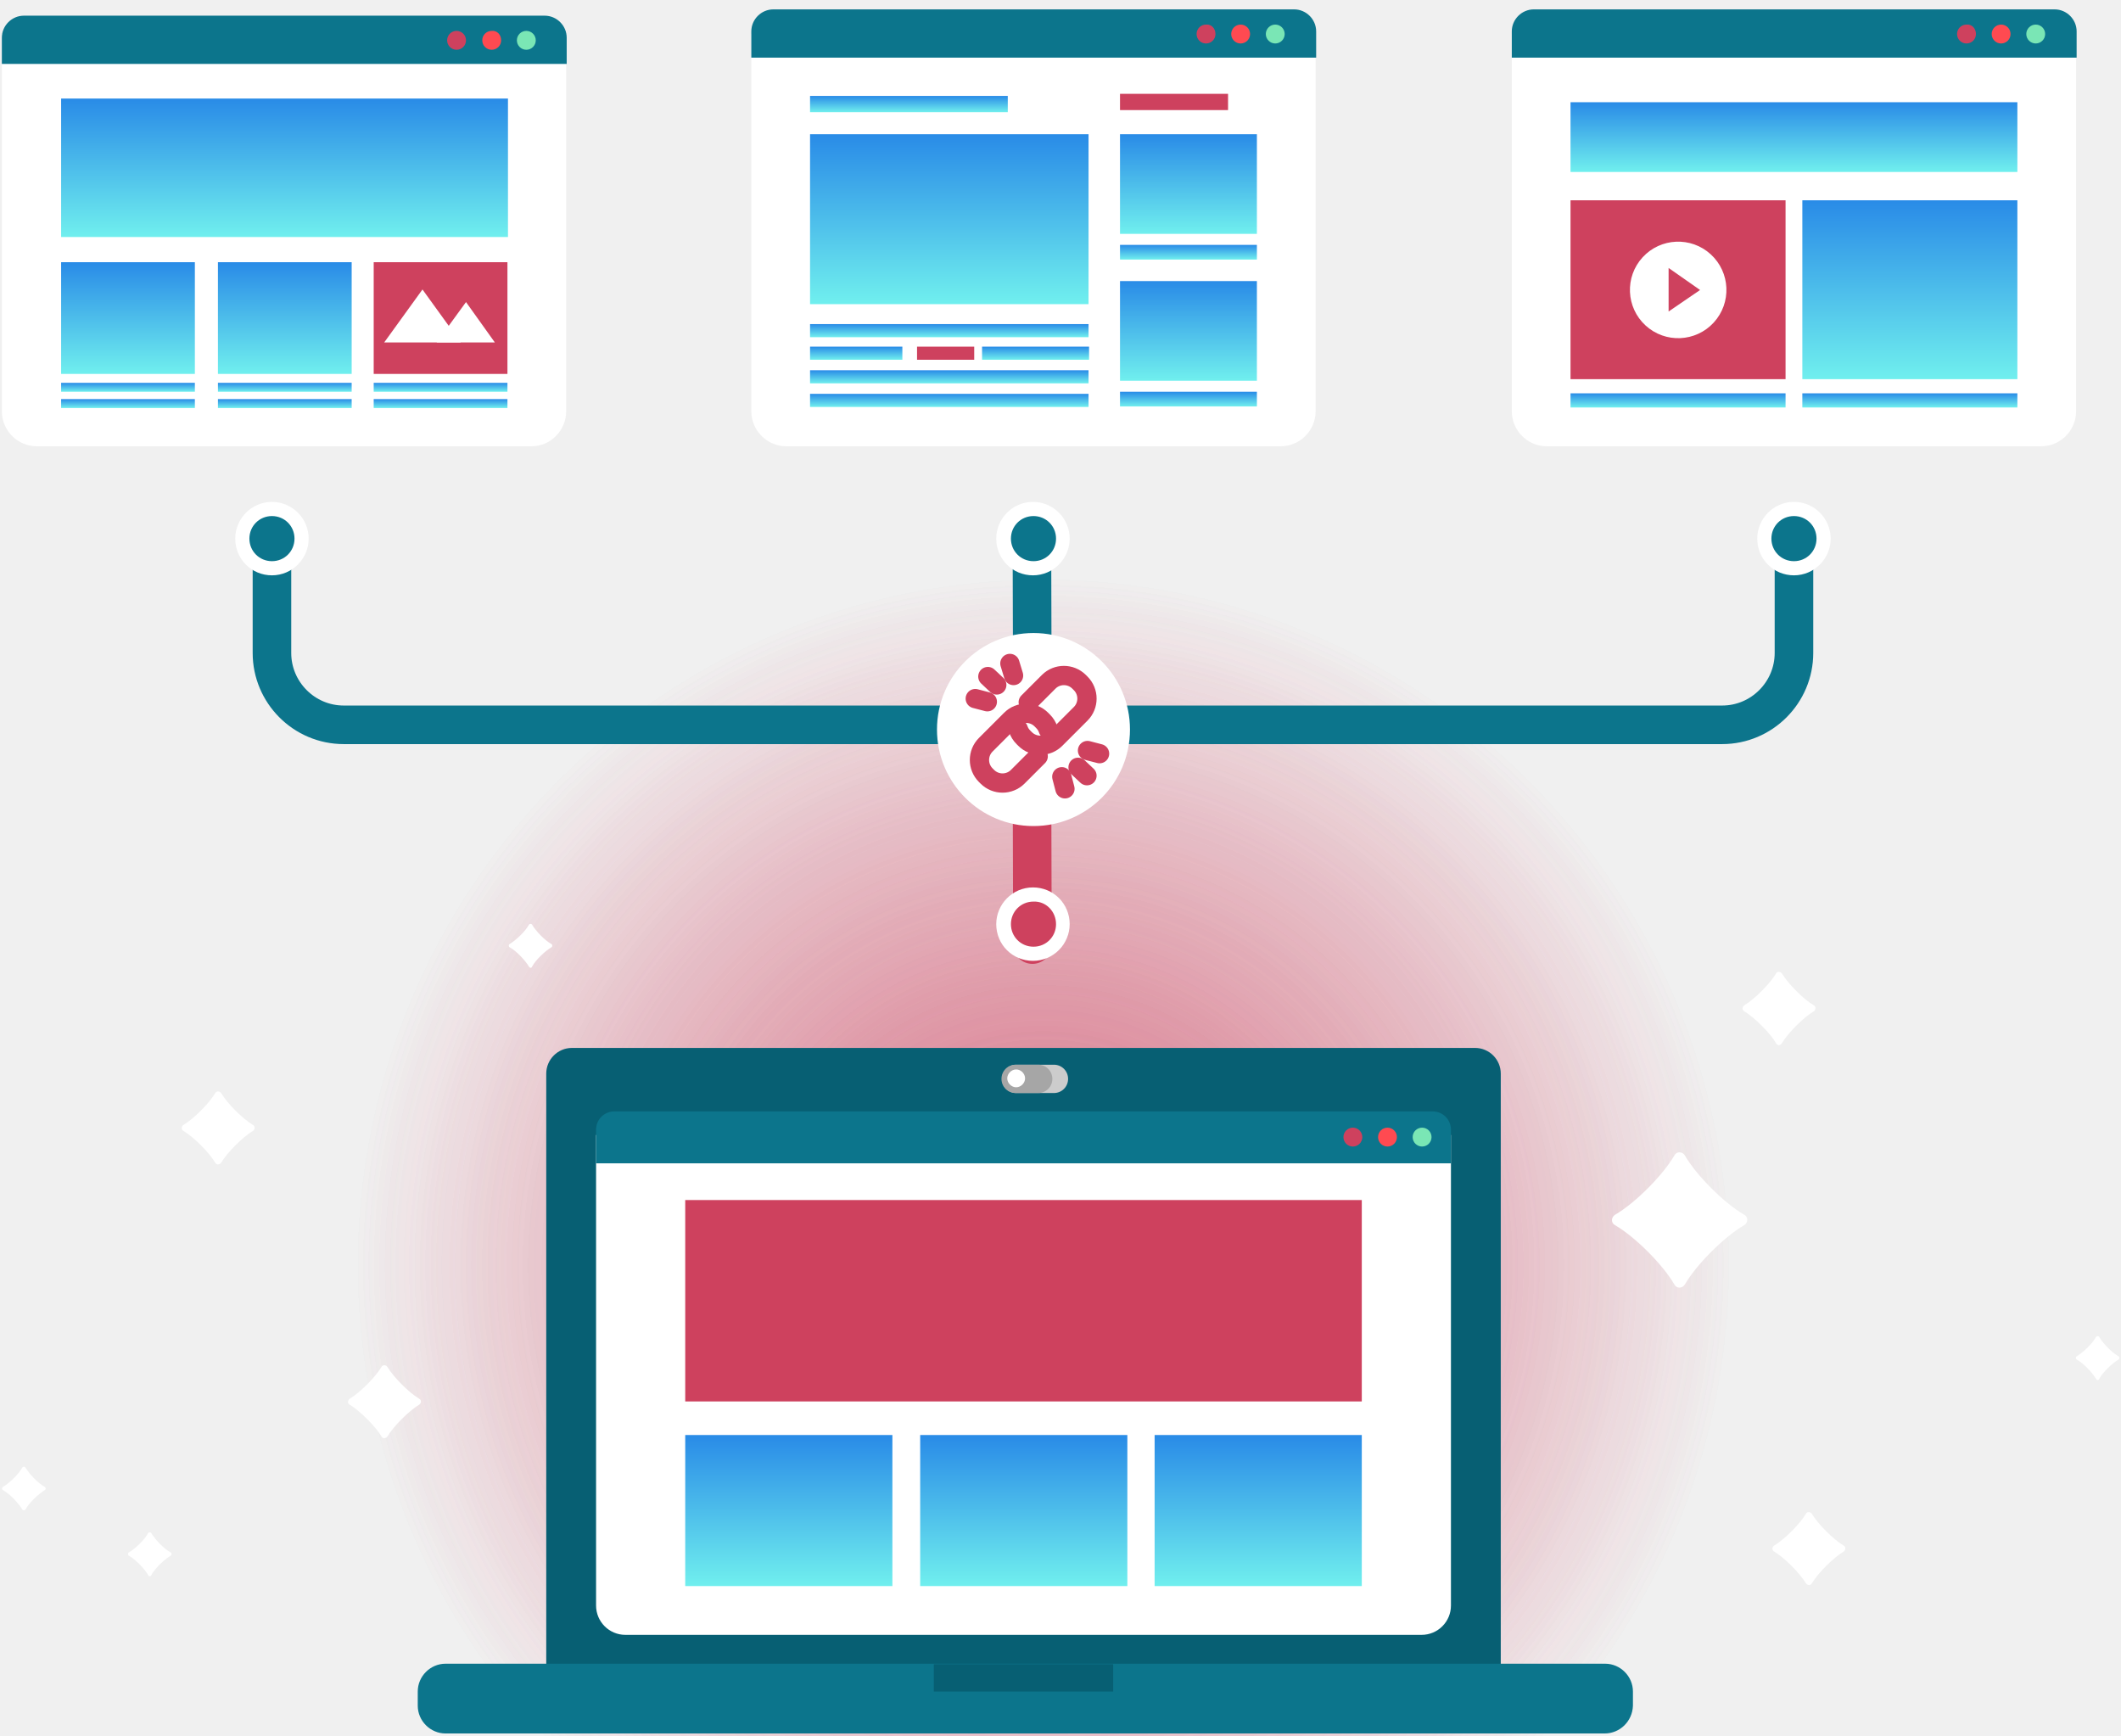
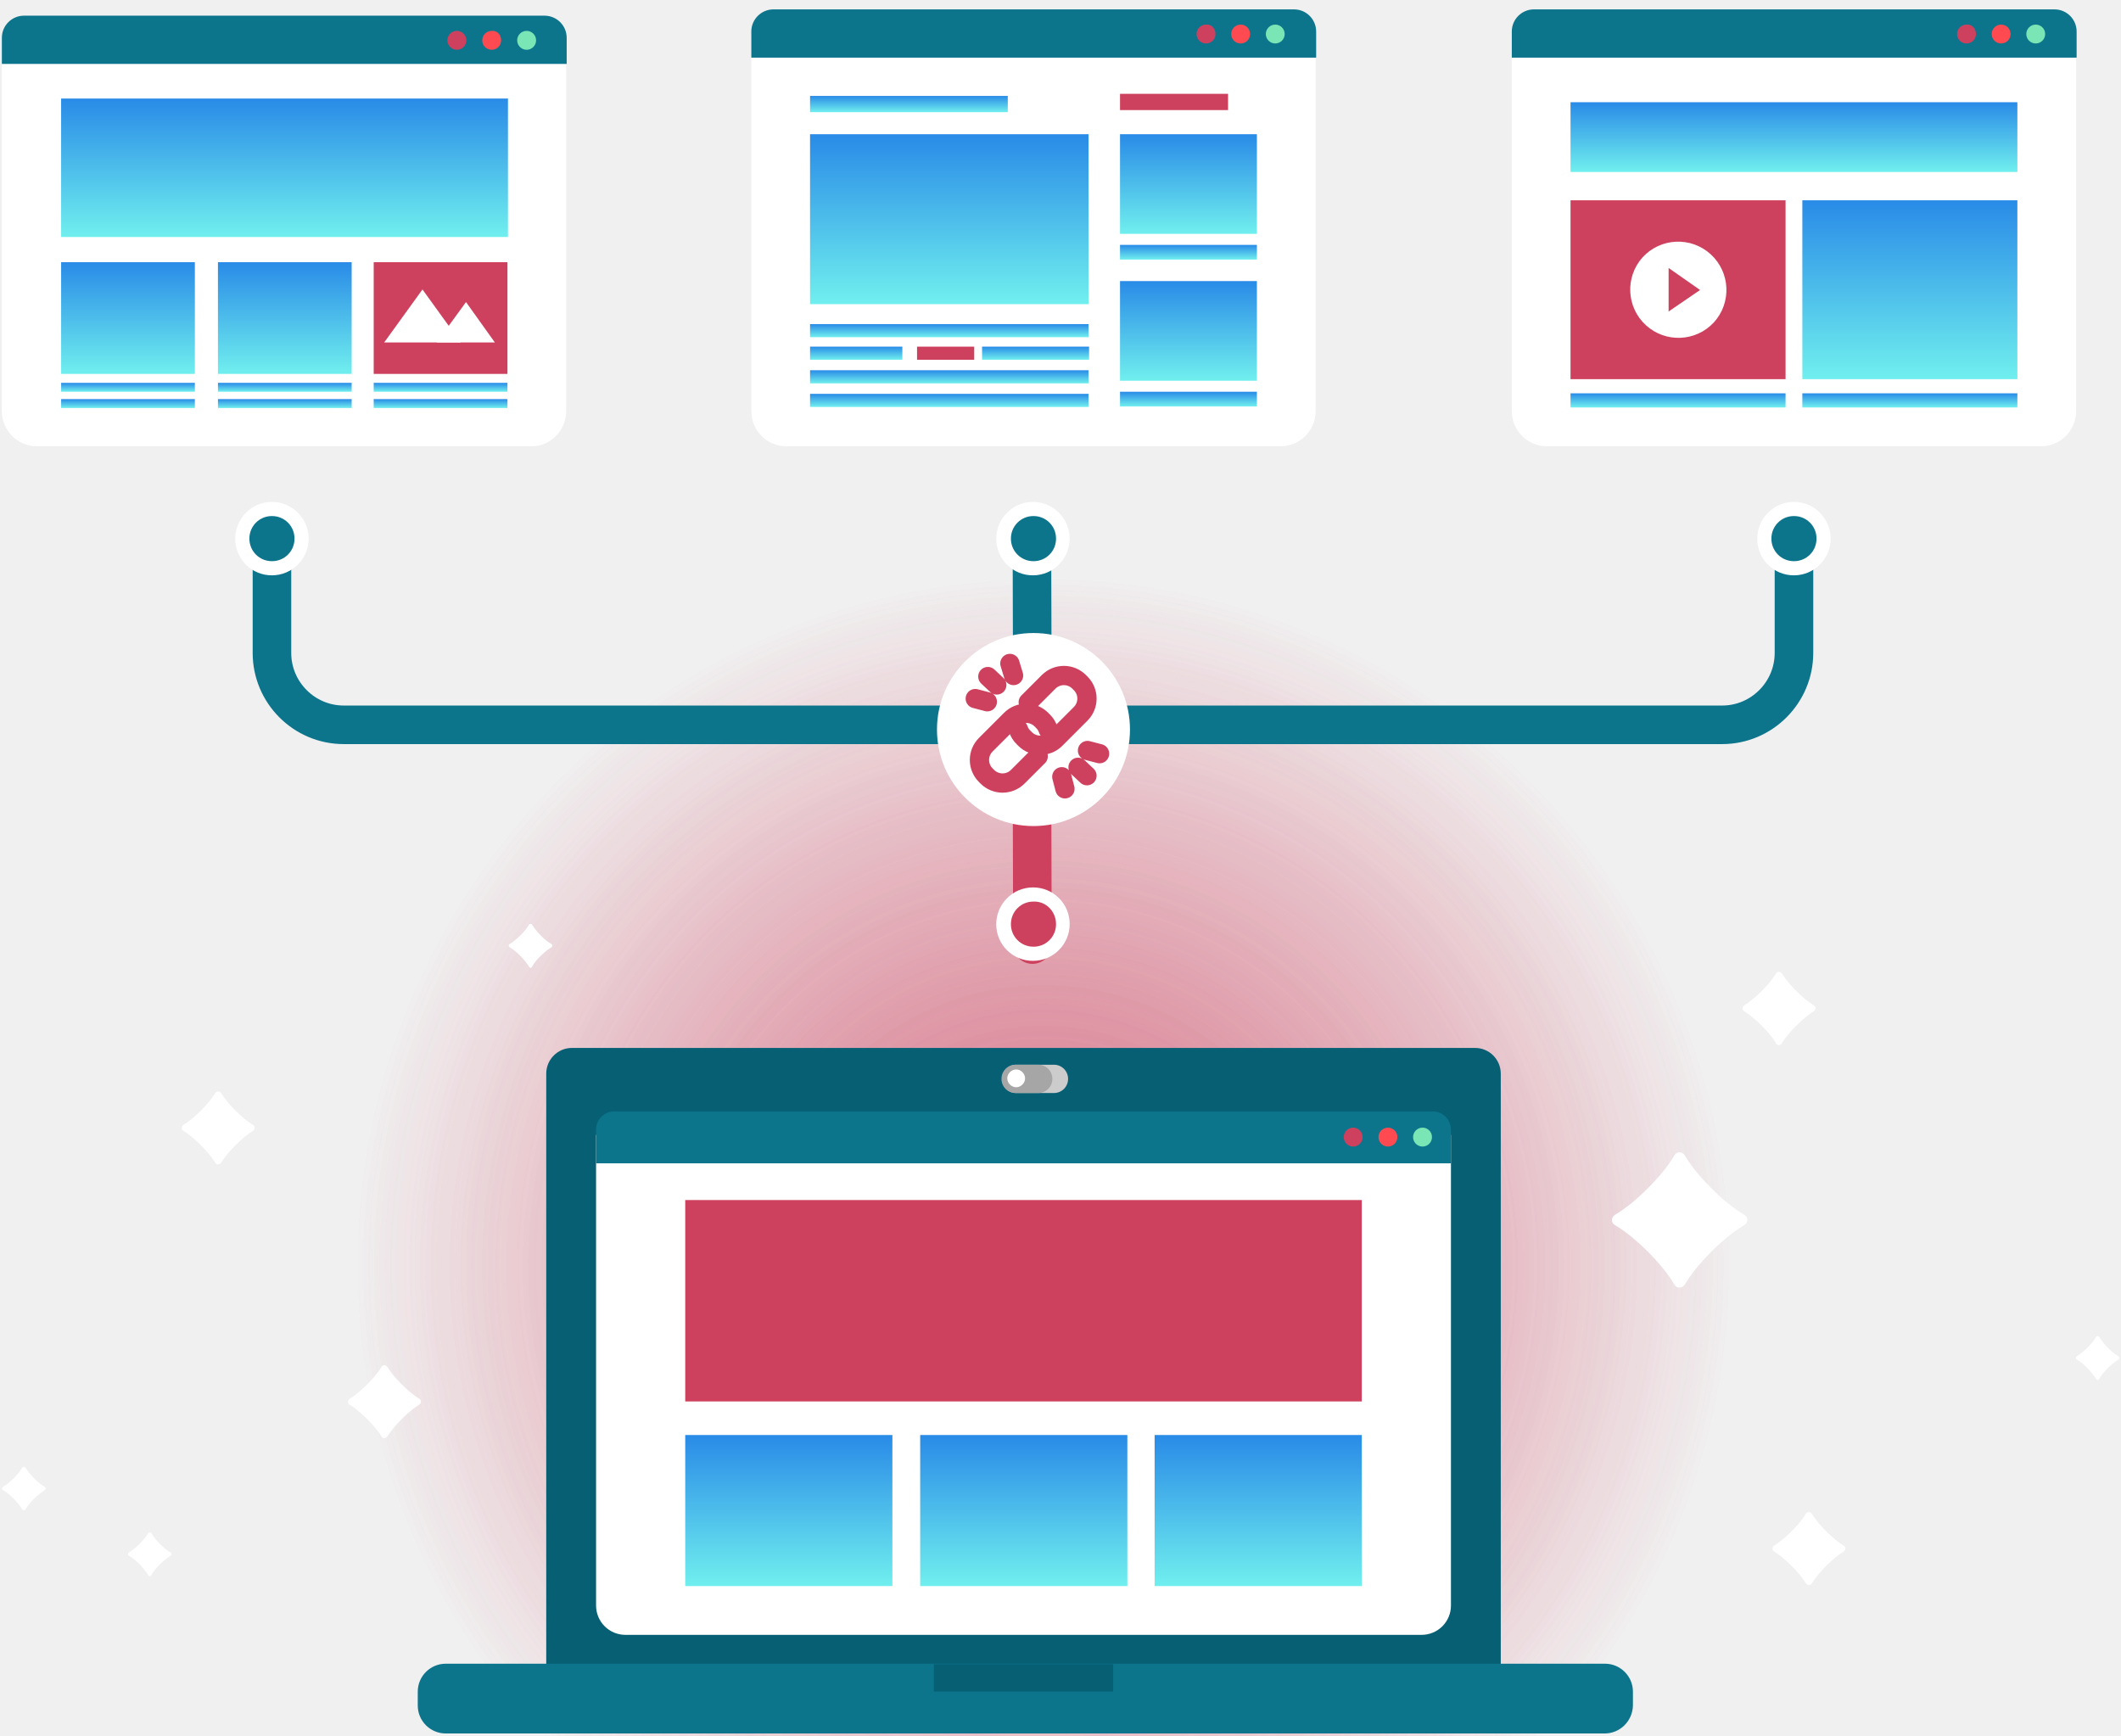
- <svg xmlns="http://www.w3.org/2000/svg" width="220" height="180" viewBox="0 0 220 180" fill="none">
-   <path d="M55.136 46.288H3.837C1.824 46.288 0.192 44.656 0.192 42.643V3.53H58.727V42.643C58.727 44.656 57.095 46.288 55.136 46.288Z" fill="white" />
-   <path d="M58.727 6.63H0.192V3.91C0.192 2.659 1.226 1.626 2.477 1.626H56.496C57.748 1.626 58.781 2.659 58.781 3.91V6.63H58.727Z" fill="#0C758C" />
-   <path d="M52.689 10.221H6.34V24.582H52.689V10.221Z" fill="url(#paint0_linear_206_34837)" />
-   <path d="M20.212 27.194H6.34V38.781H20.212V27.194Z" fill="url(#paint1_linear_206_34837)" />
-   <path d="M36.477 27.194H22.605V38.781H36.477V27.194Z" fill="url(#paint2_linear_206_34837)" />
-   <path d="M20.212 39.706H6.34V40.63H20.212V39.706Z" fill="url(#paint3_linear_206_34837)" />
-   <path d="M20.212 41.392H6.34V42.317H20.212V41.392Z" fill="url(#paint4_linear_206_34837)" />
-   <path d="M36.477 39.706H22.605V40.63H36.477V39.706Z" fill="url(#paint5_linear_206_34837)" />
-   <path d="M36.477 41.392H22.605V42.317H36.477V41.392Z" fill="url(#paint6_linear_206_34837)" />
-   <path d="M52.634 27.194H38.762V38.781H52.634V27.194Z" fill="#CE415E" />
-   <path d="M52.634 39.706H38.762V40.63H52.634V39.706Z" fill="url(#paint7_linear_206_34837)" />
-   <path d="M52.634 41.392H38.762V42.317H52.634V41.392Z" fill="url(#paint8_linear_206_34837)" />
-   <path d="M39.85 35.517H47.792L43.821 30.023L39.85 35.517Z" fill="white" />
-   <path d="M45.29 35.517H51.328L48.336 31.328L45.29 35.517Z" fill="white" />
-   <path d="M47.139 43.459C47.139 43.786 46.867 44.058 46.541 44.058C46.214 44.058 45.942 43.786 45.942 43.459C45.942 43.133 46.214 42.861 46.541 42.861C46.867 42.861 47.139 43.133 47.139 43.459Z" fill="white" />
-   <path d="M47.357 5.162C47.898 5.162 48.336 4.723 48.336 4.182C48.336 3.642 47.898 3.203 47.357 3.203C46.816 3.203 46.378 3.642 46.378 4.182C46.378 4.723 46.816 5.162 47.357 5.162Z" fill="#CE415E" />
-   <path d="M51.981 4.182C51.981 4.726 51.546 5.162 51.002 5.162C50.458 5.162 50.023 4.726 50.023 4.182C50.023 3.638 50.458 3.203 51.002 3.203C51.546 3.149 51.981 3.584 51.981 4.182Z" fill="#FF4A51" />
-   <path d="M54.593 5.162C55.133 5.162 55.572 4.723 55.572 4.182C55.572 3.642 55.133 3.203 54.593 3.203C54.052 3.203 53.613 3.642 53.613 4.182C53.613 4.723 54.052 5.162 54.593 5.162Z" fill="#7AE6B5" />
-   <path d="M132.819 46.288H81.575C79.562 46.288 77.93 44.656 77.93 42.643V3.53H136.464V42.643C136.464 44.656 134.832 46.288 132.819 46.288Z" fill="white" />
-   <path d="M112.909 13.92H84.022V31.546H112.909V13.92Z" fill="url(#paint9_linear_206_34837)" />
-   <path d="M130.371 13.92H116.173V24.256H130.371V13.92Z" fill="url(#paint10_linear_206_34837)" />
-   <path d="M127.379 9.731H116.173V11.418H127.379V9.731Z" fill="#CE415E" />
-   <path d="M104.531 9.949H84.022V11.635H104.531V9.949Z" fill="url(#paint11_linear_206_34837)" />
-   <path d="M130.371 25.398H116.173V26.922H130.371V25.398Z" fill="url(#paint12_linear_206_34837)" />
-   <path d="M130.371 29.152H116.173V39.488H130.371V29.152Z" fill="url(#paint13_linear_206_34837)" />
-   <path d="M130.371 40.63H116.173V42.154H130.371V40.63Z" fill="url(#paint14_linear_206_34837)" />
-   <path d="M112.909 33.613H84.022V34.973H112.909V33.613Z" fill="url(#paint15_linear_206_34837)" />
-   <path d="M93.597 35.952H84.022V37.312H93.597V35.952Z" fill="url(#paint16_linear_206_34837)" />
-   <path d="M101.05 35.952H95.12V37.312H101.05V35.952Z" fill="#CE415E" />
-   <path d="M112.963 35.952H101.865V37.312H112.963V35.952Z" fill="url(#paint17_linear_206_34837)" />
-   <path d="M112.909 38.4H84.022V39.76H112.909V38.4Z" fill="url(#paint18_linear_206_34837)" />
-   <path d="M112.909 40.848H84.022V42.208H112.909V40.848Z" fill="url(#paint19_linear_206_34837)" />
-   <path d="M136.464 5.978H77.93V3.258C77.93 2.006 78.963 0.973 80.215 0.973H134.234C135.485 0.973 136.518 2.006 136.518 3.258V5.978H136.464Z" fill="#0C758C" />
-   <path d="M126.074 3.53C126.074 4.074 125.638 4.509 125.094 4.509C124.55 4.509 124.115 4.074 124.115 3.53C124.115 2.986 124.55 2.55 125.094 2.55C125.638 2.496 126.074 2.931 126.074 3.53Z" fill="#CE415E" />
-   <path d="M128.685 4.509C129.226 4.509 129.664 4.07 129.664 3.53C129.664 2.989 129.226 2.55 128.685 2.55C128.144 2.55 127.706 2.989 127.706 3.53C127.706 4.07 128.144 4.509 128.685 4.509Z" fill="#FF4A51" />
-   <path d="M132.275 4.509C132.816 4.509 133.254 4.07 133.254 3.53C133.254 2.989 132.816 2.55 132.275 2.55C131.734 2.55 131.296 2.989 131.296 3.53C131.296 4.07 131.734 4.509 132.275 4.509Z" fill="#7AE6B5" />
-   <path d="M211.699 46.288H160.454C158.442 46.288 156.81 44.656 156.81 42.643V3.53H215.344V42.643C215.344 44.656 213.712 46.288 211.699 46.288Z" fill="white" />
-   <path d="M209.251 10.602H162.902V17.837H209.251V10.602Z" fill="url(#paint20_linear_206_34837)" />
-   <path d="M185.206 20.774H162.902V39.325H185.206V20.774Z" fill="#CE415E" />
-   <path d="M209.251 20.774H186.947V39.325H209.251V20.774Z" fill="url(#paint21_linear_206_34837)" />
-   <path d="M177.759 33.45C179.626 31.412 179.487 28.246 177.449 26.379C175.411 24.511 172.245 24.65 170.378 26.688C168.511 28.727 168.649 31.892 170.688 33.76C172.726 35.627 175.892 35.488 177.759 33.45Z" fill="white" />
-   <path d="M173.075 27.792V32.307L176.339 30.077L173.075 27.792Z" fill="#CE415E" />
-   <path d="M185.206 40.794H162.902V42.262H185.206V40.794Z" fill="url(#paint22_linear_206_34837)" />
-   <path d="M209.251 40.794H186.947V42.262H209.251V40.794Z" fill="url(#paint23_linear_206_34837)" />
-   <path d="M215.344 5.978H156.81V3.258C156.81 2.006 157.843 0.973 159.094 0.973H213.114C214.365 0.973 215.398 2.006 215.398 3.258V5.978H215.344Z" fill="#0C758C" />
-   <path d="M204.954 3.53C204.954 4.074 204.518 4.509 203.974 4.509C203.43 4.509 202.995 4.074 202.995 3.53C202.995 2.986 203.43 2.55 203.974 2.55C204.518 2.496 204.954 2.931 204.954 3.53Z" fill="#CE415E" />
-   <path d="M207.565 4.509C208.106 4.509 208.544 4.07 208.544 3.53C208.544 2.989 208.106 2.55 207.565 2.55C207.024 2.55 206.586 2.989 206.586 3.53C206.586 4.07 207.024 4.509 207.565 4.509Z" fill="#FF4A51" />
-   <path d="M211.155 4.509C211.696 4.509 212.134 4.07 212.134 3.53C212.134 2.989 211.696 2.55 211.155 2.55C210.614 2.55 210.176 2.989 210.176 3.53C210.176 4.07 210.614 4.509 211.155 4.509Z" fill="#7AE6B5" />
-   <path opacity="0.47" d="M158.833 181.833C186.784 153.881 186.784 108.562 158.833 80.611C130.881 52.659 85.562 52.659 57.611 80.611C29.659 108.562 29.659 153.881 57.611 181.833C85.562 209.784 130.881 209.784 158.833 181.833Z" fill="url(#paint24_radial_206_34837)" />
-   <path opacity="0.47" d="M158.833 181.833C186.784 153.881 186.784 108.562 158.833 80.611C130.881 52.659 85.562 52.659 57.611 80.611C29.659 108.562 29.659 153.881 57.611 181.833C85.562 209.784 130.881 209.784 158.833 181.833Z" fill="url(#paint25_radial_206_34837)" />
-   <path d="M155.667 173.094H56.659V111.35C56.659 109.882 57.856 108.685 59.325 108.685H153.002C154.47 108.685 155.667 109.882 155.667 111.35V173.094Z" fill="#075F73" />
-   <path d="M166.438 179.786H46.214C44.637 179.786 43.331 178.48 43.331 176.902V175.434C43.331 173.856 44.637 172.55 46.214 172.55H166.493C168.07 172.55 169.376 173.856 169.376 175.434V176.902C169.321 178.534 168.016 179.786 166.438 179.786Z" fill="#0C758C" />
-   <path d="M115.465 172.605H96.86V175.434H115.465V172.605Z" fill="#075F73" />
-   <path d="M147.453 169.558H64.874C63.187 169.558 61.827 168.198 61.827 166.512V117.715H150.499V166.512C150.499 168.198 149.139 169.558 147.453 169.558Z" fill="white" />
-   <path d="M109.318 113.363H105.401C104.585 113.363 103.933 112.71 103.933 111.894C103.933 111.078 104.585 110.426 105.401 110.426H109.318C110.134 110.426 110.787 111.078 110.787 111.894C110.787 112.71 110.134 113.363 109.318 113.363Z" fill="#CCCCCC" />
-   <path d="M107.686 113.363H105.347C104.531 113.363 103.878 112.71 103.878 111.894C103.878 111.078 104.531 110.426 105.347 110.426H107.686C108.502 110.426 109.155 111.078 109.155 111.894C109.155 112.71 108.502 113.363 107.686 113.363Z" fill="#A6A6A6" />
-   <path d="M106.326 111.84C106.326 112.33 105.891 112.765 105.401 112.765C104.912 112.765 104.477 112.33 104.477 111.84C104.477 111.35 104.912 110.915 105.401 110.915C105.891 110.915 106.326 111.35 106.326 111.84Z" fill="white" />
-   <path d="M150.499 120.653H61.827V117.171C61.827 116.083 62.697 115.267 63.731 115.267H148.595C149.683 115.267 150.499 116.138 150.499 117.171V120.653Z" fill="#0C758C" />
-   <path d="M141.251 124.461H71.075V145.35H141.251V124.461Z" fill="#CE415E" />
-   <path d="M92.563 148.832H71.075V164.499H92.563V148.832Z" fill="url(#paint26_linear_206_34837)" />
-   <path d="M116.934 148.832H95.446V164.499H116.934V148.832Z" fill="url(#paint27_linear_206_34837)" />
-   <path d="M141.251 148.832H119.763V164.499H141.251V148.832Z" fill="url(#paint28_linear_206_34837)" />
-   <path d="M140.326 118.912C140.867 118.912 141.305 118.474 141.305 117.933C141.305 117.392 140.867 116.954 140.326 116.954C139.785 116.954 139.347 117.392 139.347 117.933C139.347 118.474 139.785 118.912 140.326 118.912Z" fill="#CE415E" />
-   <path d="M143.917 118.912C144.457 118.912 144.896 118.474 144.896 117.933C144.896 117.392 144.457 116.954 143.917 116.954C143.376 116.954 142.938 117.392 142.938 117.933C142.938 118.474 143.376 118.912 143.917 118.912Z" fill="#FF4A51" />
-   <path d="M147.507 118.912C148.047 118.912 148.486 118.474 148.486 117.933C148.486 117.392 148.047 116.954 147.507 116.954C146.966 116.954 146.527 117.392 146.527 117.933C146.527 118.474 146.966 118.912 147.507 118.912Z" fill="#7AE6B5" />
-   <path d="M28.208 57.114V67.722C28.208 71.802 31.526 75.174 35.661 75.174H107.197V84.368" stroke="#0C758C" stroke-width="4" stroke-miterlimit="10" stroke-linecap="round" stroke-linejoin="round" />
-   <path d="M107.089 75.664L107.034 55.862" stroke="#0C758C" stroke-width="4" stroke-miterlimit="10" stroke-linecap="round" stroke-linejoin="round" />
-   <path d="M107.089 97.968L107.034 78.166" stroke="#CE415E" stroke-width="4" stroke-miterlimit="10" stroke-linecap="round" stroke-linejoin="round" />
-   <path d="M186.078 57.114V67.722C186.078 71.802 182.759 75.174 178.625 75.174H107.089" stroke="#0C758C" stroke-width="4" stroke-miterlimit="10" stroke-linecap="round" stroke-linejoin="round" />
-   <path d="M107.197 55.862V80.995" stroke="#0C758C" stroke-width="2" stroke-miterlimit="10" stroke-linecap="round" stroke-linejoin="round" />
-   <path d="M32.016 55.862C32.016 57.929 30.33 59.67 28.208 59.67C26.087 59.67 24.4 57.984 24.4 55.862C24.4 53.795 26.087 52.054 28.208 52.054C30.33 52.054 32.016 53.795 32.016 55.862Z" fill="white" />
-   <path d="M30.547 55.862C30.547 57.168 29.514 58.202 28.208 58.202C26.903 58.202 25.869 57.168 25.869 55.862C25.869 54.557 26.903 53.523 28.208 53.523C29.514 53.523 30.547 54.557 30.547 55.862Z" fill="#0C758C" />
-   <path d="M110.951 55.862C110.951 57.929 109.265 59.67 107.143 59.67C105.021 59.67 103.335 57.984 103.335 55.862C103.335 53.795 105.021 52.054 107.143 52.054C109.265 52.054 110.951 53.795 110.951 55.862Z" fill="white" />
-   <path d="M109.537 55.862C109.537 57.168 108.503 58.202 107.198 58.202C105.892 58.202 104.858 57.168 104.858 55.862C104.858 54.557 105.892 53.523 107.198 53.523C108.503 53.523 109.537 54.557 109.537 55.862Z" fill="#0C758C" />
-   <path d="M110.951 95.846C110.951 97.913 109.265 99.654 107.143 99.654C105.021 99.654 103.335 97.968 103.335 95.846C103.335 93.779 105.021 92.038 107.143 92.038C109.265 92.038 110.951 93.725 110.951 95.846Z" fill="white" />
-   <path d="M109.537 95.846C109.537 97.152 108.503 98.186 107.198 98.186C105.892 98.186 104.858 97.152 104.858 95.846C104.858 94.541 105.892 93.507 107.198 93.507C108.503 93.453 109.537 94.541 109.537 95.846Z" fill="#CE415E" />
-   <path d="M189.886 55.862C189.886 57.929 188.199 59.67 186.078 59.67C183.956 59.67 182.27 57.984 182.27 55.862C182.27 53.795 183.956 52.054 186.078 52.054C188.199 52.054 189.886 53.795 189.886 55.862Z" fill="white" />
-   <path d="M188.417 55.862C188.417 57.168 187.383 58.202 186.077 58.202C184.772 58.202 183.738 57.168 183.738 55.862C183.738 54.557 184.772 53.523 186.077 53.523C187.383 53.523 188.417 54.557 188.417 55.862Z" fill="#0C758C" />
-   <path d="M107.197 85.674C112.725 85.674 117.207 81.192 117.207 75.664C117.207 70.136 112.725 65.654 107.197 65.654C101.669 65.654 97.188 70.136 97.188 75.664C97.188 81.192 101.669 85.674 107.197 85.674Z" fill="white" />
-   <path d="M106.653 72.835L108.774 70.713C109.645 69.843 111.059 69.843 111.93 70.713L112.093 70.877C112.963 71.747 112.963 73.162 112.093 74.032L109.482 76.643C108.611 77.513 107.197 77.513 106.326 76.643L106.163 76.48C105.891 76.208 105.728 75.936 105.619 75.609" stroke="#CE415E" stroke-width="2" stroke-miterlimit="10" stroke-linecap="round" stroke-linejoin="round" />
-   <path d="M107.687 78.438L105.565 80.56C104.695 81.43 103.28 81.43 102.41 80.56L102.247 80.397C101.376 79.526 101.376 78.112 102.247 77.242L104.858 74.63C105.728 73.76 107.143 73.76 108.013 74.63L108.176 74.793C108.448 75.066 108.611 75.338 108.72 75.664" stroke="#CE415E" stroke-width="2" stroke-miterlimit="10" stroke-linecap="round" stroke-linejoin="round" />
-   <path d="M104.75 68.809L105.131 70.061" stroke="#CE415E" stroke-width="2" stroke-miterlimit="10" stroke-linecap="round" stroke-linejoin="round" />
-   <path d="M102.465 70.169L103.39 71.04" stroke="#CE415E" stroke-width="2" stroke-miterlimit="10" stroke-linecap="round" stroke-linejoin="round" />
-   <path d="M101.159 72.454L102.41 72.781" stroke="#CE415E" stroke-width="2" stroke-miterlimit="10" stroke-linecap="round" stroke-linejoin="round" />
-   <path d="M110.461 81.811L110.135 80.56" stroke="#CE415E" stroke-width="2" stroke-miterlimit="10" stroke-linecap="round" stroke-linejoin="round" />
-   <path d="M112.746 80.451L111.821 79.581" stroke="#CE415E" stroke-width="2" stroke-miterlimit="10" stroke-linecap="round" stroke-linejoin="round" />
-   <path d="M114.052 78.166L112.801 77.84" stroke="#CE415E" stroke-width="2" stroke-miterlimit="10" stroke-linecap="round" stroke-linejoin="round" />
-   <path d="M173.674 133.219C172.477 131.152 169.594 128.269 167.527 127.072C167.091 126.854 167.091 126.256 167.527 125.984C169.594 124.787 172.477 121.904 173.674 119.837C173.891 119.402 174.49 119.402 174.762 119.837C175.959 121.904 178.842 124.787 180.909 125.984C181.344 126.202 181.344 126.8 180.909 127.072C178.842 128.269 175.959 131.152 174.762 133.219C174.49 133.654 173.891 133.654 173.674 133.219Z" fill="white" />
-   <path d="M184.228 108.195C183.575 107.107 181.997 105.53 180.909 104.877C180.692 104.768 180.692 104.442 180.909 104.278C181.997 103.626 183.575 102.048 184.228 100.96C184.336 100.742 184.663 100.742 184.826 100.96C185.479 102.048 187.056 103.626 188.144 104.278C188.362 104.387 188.362 104.714 188.144 104.877C187.056 105.53 185.479 107.107 184.826 108.195C184.663 108.467 184.336 108.467 184.228 108.195Z" fill="white" />
-   <path d="M39.578 148.995C38.925 147.907 37.348 146.33 36.26 145.677C36.042 145.568 36.042 145.242 36.26 145.078C37.348 144.426 38.925 142.848 39.578 141.76C39.687 141.542 40.014 141.542 40.177 141.76C40.83 142.848 42.407 144.426 43.495 145.078C43.713 145.187 43.713 145.514 43.495 145.677C42.407 146.33 40.83 147.907 40.177 148.995C40.014 149.213 39.687 149.213 39.578 148.995Z" fill="white" />
-   <path d="M187.328 164.227C186.675 163.139 185.098 161.562 184.01 160.909C183.792 160.8 183.792 160.474 184.01 160.31C185.098 159.658 186.675 158.08 187.328 156.992C187.437 156.774 187.763 156.774 187.927 156.992C188.579 158.08 190.157 159.658 191.245 160.31C191.463 160.419 191.463 160.746 191.245 160.909C190.157 161.562 188.579 163.139 187.927 164.227C187.818 164.445 187.491 164.445 187.328 164.227Z" fill="white" />
-   <path d="M22.333 120.598C21.68 119.51 20.103 117.933 19.015 117.28C18.797 117.171 18.797 116.845 19.015 116.682C20.103 116.029 21.68 114.451 22.333 113.363C22.442 113.146 22.768 113.146 22.932 113.363C23.584 114.451 25.162 116.029 26.25 116.682C26.468 116.79 26.468 117.117 26.25 117.28C25.162 117.933 23.584 119.51 22.932 120.598C22.768 120.816 22.442 120.816 22.333 120.598Z" fill="white" />
-   <path d="M54.864 100.253C54.483 99.6 53.558 98.621 52.851 98.24C52.742 98.186 52.742 97.968 52.851 97.914C53.504 97.533 54.483 96.608 54.864 95.901C54.918 95.792 55.136 95.792 55.19 95.901C55.571 96.554 56.496 97.533 57.203 97.914C57.312 97.968 57.312 98.186 57.203 98.24C56.55 98.621 55.571 99.546 55.19 100.253C55.136 100.416 54.973 100.416 54.864 100.253Z" fill="white" />
-   <path d="M217.412 143.011C217.031 142.358 216.106 141.379 215.399 140.998C215.29 140.944 215.29 140.726 215.399 140.672C216.052 140.291 217.031 139.366 217.412 138.659C217.466 138.55 217.684 138.55 217.738 138.659C218.119 139.312 219.044 140.291 219.751 140.672C219.86 140.726 219.86 140.944 219.751 140.998C219.098 141.379 218.119 142.304 217.738 143.011C217.684 143.174 217.521 143.174 217.412 143.011Z" fill="white" />
-   <path d="M2.314 156.557C1.933 155.904 1.009 154.925 0.301 154.544C0.193 154.49 0.193 154.272 0.301 154.218C0.954 153.837 1.933 152.912 2.314 152.205C2.369 152.096 2.586 152.096 2.641 152.205C3.021 152.858 3.946 153.837 4.653 154.218C4.762 154.272 4.762 154.49 4.653 154.544C4.001 154.925 3.021 155.85 2.641 156.557C2.586 156.666 2.369 156.666 2.314 156.557Z" fill="white" />
-   <path d="M15.37 163.357C14.989 162.704 14.064 161.725 13.357 161.344C13.248 161.29 13.248 161.072 13.357 161.018C14.01 160.637 14.989 159.712 15.37 159.005C15.424 158.896 15.642 158.896 15.696 159.005C16.077 159.658 17.002 160.637 17.709 161.018C17.818 161.072 17.818 161.29 17.709 161.344C17.056 161.725 16.077 162.65 15.696 163.357C15.642 163.52 15.424 163.52 15.37 163.357Z" fill="white" />
+ <svg xmlns="http://www.w3.org/2000/svg" width="220" height="180" fill="none">
+   <path d="M55.136 46.288H3.837a3.645 3.645 0 01-3.645-3.645V3.53h58.535v39.113c0 2.013-1.632 3.645-3.59 3.645z" fill="#fff" />
+   <path d="M58.727 6.63H.192V3.91a2.299 2.299 0 012.285-2.284h54.02A2.299 2.299 0 0158.78 3.91v2.72h-.054z" fill="#0C758C" />
+   <path d="M52.689 10.22H6.339v14.362h46.35V10.221z" fill="url(#paint0_linear_206_34837)" />
+   <path d="M20.212 27.194H6.34V38.78h13.872V27.194z" fill="url(#paint1_linear_206_34837)" />
+   <path d="M36.477 27.194H22.606V38.78h13.871V27.194z" fill="url(#paint2_linear_206_34837)" />
+   <path d="M20.212 39.706H6.34v.924h13.872v-.924z" fill="url(#paint3_linear_206_34837)" />
+   <path d="M20.212 41.392H6.34v.925h13.872v-.925z" fill="url(#paint4_linear_206_34837)" />
+   <path d="M36.477 39.706H22.606v.924h13.871v-.924z" fill="url(#paint5_linear_206_34837)" />
+   <path d="M36.477 41.392H22.606v.925h13.871v-.925z" fill="url(#paint6_linear_206_34837)" />
+   <path d="M52.634 27.194H38.762V38.78h13.872V27.194z" fill="#CE415E" />
+   <path d="M52.634 39.706H38.762v.924h13.872v-.924z" fill="url(#paint7_linear_206_34837)" />
+   <path d="M52.634 41.392H38.762v.925h13.872v-.925z" fill="url(#paint8_linear_206_34837)" />
+   <path d="M39.85 35.517h7.942l-3.971-5.495-3.971 5.495z" fill="#fff" />
+   <path d="M45.29 35.517h6.038l-2.992-4.189-3.046 4.189zm1.85 7.943a.604.604 0 01-.6.598.604.604 0 01-.598-.599c0-.326.272-.598.599-.598.326 0 .598.272.598.598z" fill="#fff" />
+   <path d="M47.357 5.162a.98.98 0 100-1.959.98.98 0 000 1.959z" fill="#CE415E" />
+   <path d="M51.98 4.182c0 .544-.434.98-.978.98a.975.975 0 01-.98-.98c0-.544.436-.979.98-.979.544-.054.979.381.979.98z" fill="#FF4A51" />
+   <path d="M54.593 5.162a.98.98 0 100-1.959.98.98 0 000 1.959z" fill="#7AE6B5" />
+   <path d="M132.819 46.288H81.575a3.645 3.645 0 01-3.645-3.645V3.53h58.534v39.113a3.645 3.645 0 01-3.645 3.645z" fill="#fff" />
+   <path d="M112.909 13.92H84.022v17.625h28.887V13.92z" fill="url(#paint9_linear_206_34837)" />
+   <path d="M130.371 13.92h-14.198v10.336h14.198V13.92z" fill="url(#paint10_linear_206_34837)" />
+   <path d="M127.379 9.731h-11.206v1.687h11.206V9.73z" fill="#CE415E" />
+   <path d="M104.531 9.949H84.022v1.686h20.509V9.95z" fill="url(#paint11_linear_206_34837)" />
+   <path d="M130.371 25.398h-14.198v1.524h14.198v-1.524z" fill="url(#paint12_linear_206_34837)" />
+   <path d="M130.371 29.152h-14.198v10.336h14.198V29.152z" fill="url(#paint13_linear_206_34837)" />
+   <path d="M130.371 40.63h-14.198v1.524h14.198V40.63z" fill="url(#paint14_linear_206_34837)" />
+   <path d="M112.909 33.613H84.022v1.36h28.887v-1.36z" fill="url(#paint15_linear_206_34837)" />
+   <path d="M93.597 35.952h-9.575v1.36h9.575v-1.36z" fill="url(#paint16_linear_206_34837)" />
+   <path d="M101.05 35.952h-5.93v1.36h5.93v-1.36z" fill="#CE415E" />
+   <path d="M112.963 35.952h-11.098v1.36h11.098v-1.36z" fill="url(#paint17_linear_206_34837)" />
+   <path d="M112.909 38.4H84.022v1.36h28.887V38.4z" fill="url(#paint18_linear_206_34837)" />
+   <path d="M112.909 40.848H84.022v1.36h28.887v-1.36z" fill="url(#paint19_linear_206_34837)" />
+   <path d="M136.464 5.978H77.93v-2.72A2.299 2.299 0 0180.214.973h54.02a2.298 2.298 0 012.284 2.285v2.72h-.054z" fill="#0C758C" />
+   <path d="M126.074 3.53a.976.976 0 01-.98.979.975.975 0 01-.979-.98c0-.543.435-.979.979-.979.544-.054.98.381.98.98z" fill="#CE415E" />
+   <path d="M128.685 4.509a.979.979 0 100-1.958.979.979 0 000 1.958z" fill="#FF4A51" />
+   <path d="M132.275 4.509a.979.979 0 100-1.958.979.979 0 000 1.958z" fill="#7AE6B5" />
+   <path d="M211.699 46.288h-51.245a3.645 3.645 0 01-3.644-3.645V3.53h58.534v39.113a3.645 3.645 0 01-3.645 3.645z" fill="#fff" />
+   <path d="M209.251 10.602h-46.349v7.235h46.349v-7.235z" fill="url(#paint20_linear_206_34837)" />
+   <path d="M185.206 20.774h-22.304v18.55h22.304v-18.55z" fill="#CE415E" />
+   <path d="M209.251 20.774h-22.304v18.55h22.304v-18.55z" fill="url(#paint21_linear_206_34837)" />
+   <path d="M177.759 33.45a5.005 5.005 0 10-7.382-6.761 5.005 5.005 0 007.382 6.76z" fill="#fff" />
+   <path d="M173.075 27.792v4.515l3.264-2.23-3.264-2.285z" fill="#CE415E" />
+   <path d="M185.206 40.794h-22.304v1.468h22.304v-1.468z" fill="url(#paint22_linear_206_34837)" />
+   <path d="M209.251 40.794h-22.304v1.468h22.304v-1.468z" fill="url(#paint23_linear_206_34837)" />
+   <path d="M215.344 5.978H156.81v-2.72a2.298 2.298 0 012.284-2.285h54.02a2.298 2.298 0 012.284 2.285v2.72h-.054z" fill="#0C758C" />
+   <path d="M204.954 3.53a.976.976 0 01-.98.979.975.975 0 01-.979-.98c0-.543.435-.979.979-.979.544-.054.98.381.98.98z" fill="#CE415E" />
+   <path d="M207.565 4.509a.979.979 0 100-1.958.979.979 0 000 1.958z" fill="#FF4A51" />
+   <path d="M211.155 4.509a.979.979 0 100-1.958.979.979 0 000 1.958z" fill="#7AE6B5" />
+   <path opacity=".47" d="M158.833 181.833c27.951-27.952 27.951-73.271 0-101.222-27.952-27.952-73.27-27.952-101.222 0-27.952 27.951-27.952 73.27 0 101.222 27.951 27.951 73.27 27.951 101.222 0z" fill="url(#paint24_radial_206_34837)" />
+   <path opacity=".47" d="M158.833 181.833c27.951-27.952 27.951-73.271 0-101.222-27.952-27.952-73.27-27.952-101.222 0-27.952 27.951-27.952 73.27 0 101.222 27.951 27.951 73.27 27.951 101.222 0z" fill="url(#paint25_radial_206_34837)" />
+   <path d="M155.667 173.094H56.659V111.35a2.67 2.67 0 012.666-2.665h93.677a2.67 2.67 0 012.665 2.665v61.744z" fill="#075F73" />
+   <path d="M166.438 179.786H46.214a2.903 2.903 0 01-2.883-2.884v-1.468a2.903 2.903 0 012.883-2.884h120.279a2.903 2.903 0 012.883 2.884v1.468c-.055 1.632-1.36 2.884-2.938 2.884z" fill="#0C758C" />
+   <path d="M115.465 172.605H96.86v2.829h18.605v-2.829z" fill="#075F73" />
+   <path d="M147.453 169.558h-82.58a3.041 3.041 0 01-3.046-3.046v-48.797H150.5v48.797a3.041 3.041 0 01-3.046 3.046z" fill="#fff" />
+   <path d="M109.318 113.363h-3.917a1.462 1.462 0 01-1.468-1.469c0-.816.652-1.468 1.468-1.468h3.917c.816 0 1.469.652 1.469 1.468s-.653 1.469-1.469 1.469z" fill="#CCC" />
+   <path d="M107.686 113.363h-2.339a1.463 1.463 0 01-1.469-1.469c0-.816.653-1.468 1.469-1.468h2.339c.816 0 1.469.652 1.469 1.468s-.653 1.469-1.469 1.469z" fill="#A6A6A6" />
+   <path d="M106.326 111.84c0 .49-.435.925-.925.925a.953.953 0 01-.924-.925c0-.49.435-.925.924-.925.49 0 .925.435.925.925z" fill="#fff" />
+   <path d="M150.499 120.653H61.827v-3.482c0-1.088.87-1.904 1.904-1.904h84.864c1.088 0 1.904.871 1.904 1.904v3.482z" fill="#0C758C" />
+   <path d="M141.251 124.461H71.075v20.889h70.176v-20.889z" fill="#CE415E" />
+   <path d="M92.563 148.832H71.075v15.667h21.488v-15.667z" fill="url(#paint26_linear_206_34837)" />
+   <path d="M116.934 148.832H95.446v15.667h21.488v-15.667z" fill="url(#paint27_linear_206_34837)" />
+   <path d="M141.251 148.832h-21.488v15.667h21.488v-15.667z" fill="url(#paint28_linear_206_34837)" />
+   <path d="M140.326 118.912a.979.979 0 100-1.957.979.979 0 000 1.957z" fill="#CE415E" />
+   <path d="M143.917 118.912a.98.98 0 100-1.958.98.98 0 000 1.958z" fill="#FF4A51" />
+   <path d="M147.507 118.912a.98.98 0 100-1.958.98.98 0 000 1.958z" fill="#7AE6B5" />
+   <path d="M28.208 57.114v10.608c0 4.08 3.318 7.452 7.453 7.452h71.536v9.194m-.108-8.704l-.055-19.802" stroke="#0C758C" stroke-width="4" stroke-miterlimit="10" stroke-linecap="round" stroke-linejoin="round" />
+   <path d="M107.089 97.968l-.055-19.802" stroke="#CE415E" stroke-width="4" stroke-miterlimit="10" stroke-linecap="round" stroke-linejoin="round" />
+   <path d="M186.078 57.114v10.608c0 4.08-3.319 7.452-7.453 7.452h-71.536" stroke="#0C758C" stroke-width="4" stroke-miterlimit="10" stroke-linecap="round" stroke-linejoin="round" />
+   <path d="M107.197 55.862v25.133" stroke="#0C758C" stroke-width="2" stroke-miterlimit="10" stroke-linecap="round" stroke-linejoin="round" />
+   <path d="M32.016 55.862c0 2.067-1.686 3.808-3.808 3.808a3.785 3.785 0 01-3.808-3.808c0-2.067 1.687-3.808 3.808-3.808 2.122 0 3.808 1.741 3.808 3.808z" fill="#fff" />
+   <path d="M30.547 55.862a2.322 2.322 0 01-2.339 2.34 2.322 2.322 0 01-2.339-2.34 2.322 2.322 0 012.34-2.339 2.322 2.322 0 012.338 2.34z" fill="#0C758C" />
+   <path d="M110.951 55.862c0 2.067-1.686 3.808-3.808 3.808a3.784 3.784 0 01-3.808-3.808c0-2.067 1.686-3.808 3.808-3.808s3.808 1.741 3.808 3.808z" fill="#fff" />
+   <path d="M109.537 55.862a2.322 2.322 0 01-2.339 2.34 2.322 2.322 0 01-2.34-2.34 2.322 2.322 0 012.34-2.339 2.322 2.322 0 012.339 2.34z" fill="#0C758C" />
+   <path d="M110.951 95.846c0 2.067-1.686 3.808-3.808 3.808a3.784 3.784 0 01-3.808-3.808c0-2.067 1.686-3.808 3.808-3.808a3.784 3.784 0 013.808 3.808z" fill="#fff" />
+   <path d="M109.537 95.846a2.322 2.322 0 01-2.339 2.34 2.322 2.322 0 01-2.34-2.34 2.322 2.322 0 012.34-2.339c1.305-.054 2.339 1.034 2.339 2.34z" fill="#CE415E" />
+   <path d="M189.886 55.862c0 2.067-1.687 3.808-3.808 3.808a3.784 3.784 0 01-3.808-3.808c0-2.067 1.686-3.808 3.808-3.808 2.121 0 3.808 1.741 3.808 3.808z" fill="#fff" />
+   <path d="M188.417 55.862a2.322 2.322 0 01-2.34 2.34 2.322 2.322 0 01-2.339-2.34 2.322 2.322 0 012.339-2.339 2.322 2.322 0 012.34 2.34z" fill="#0C758C" />
+   <path d="M107.197 85.674c5.528 0 10.01-4.482 10.01-10.01s-4.482-10.01-10.01-10.01-10.01 4.482-10.01 10.01 4.482 10.01 10.01 10.01z" fill="#fff" />
+   <path d="M106.653 72.835l2.121-2.121a2.234 2.234 0 013.156 0l.163.163c.87.87.87 2.285 0 3.155l-2.611 2.611c-.871.87-2.285.87-3.156 0l-.163-.163a2.132 2.132 0 01-.544-.87" stroke="#CE415E" stroke-width="2" stroke-miterlimit="10" stroke-linecap="round" stroke-linejoin="round" />
+   <path d="M107.687 78.438l-2.122 2.122c-.87.87-2.285.87-3.155 0l-.163-.163a2.232 2.232 0 010-3.156l2.611-2.61a2.231 2.231 0 013.155 0l.163.162c.272.272.435.544.544.87m-3.97-6.853l.381 1.25m-2.666.11l.925.87m-2.231 1.414l1.251.327m8.051 9.03l-.326-1.251m2.611-.109l-.925-.87m2.231-1.415l-1.251-.326" stroke="#CE415E" stroke-width="2" stroke-miterlimit="10" stroke-linecap="round" stroke-linejoin="round" />
+   <path d="M173.674 133.219c-1.197-2.067-4.08-4.95-6.147-6.147-.436-.218-.436-.816 0-1.088 2.067-1.197 4.95-4.08 6.147-6.147.217-.435.816-.435 1.088 0 1.197 2.067 4.08 4.95 6.147 6.147.435.218.435.816 0 1.088-2.067 1.197-4.95 4.08-6.147 6.147-.272.435-.871.435-1.088 0zm10.554-25.024c-.653-1.088-2.231-2.665-3.319-3.318-.217-.109-.217-.435 0-.599 1.088-.652 2.666-2.23 3.319-3.318.108-.218.435-.218.598 0 .653 1.088 2.23 2.666 3.318 3.318.218.109.218.436 0 .599-1.088.653-2.665 2.23-3.318 3.318-.163.272-.49.272-.598 0zm-144.65 40.8c-.653-1.088-2.23-2.665-3.318-3.318-.218-.109-.218-.435 0-.599 1.088-.652 2.666-2.23 3.318-3.318.11-.218.435-.218.599 0 .653 1.088 2.23 2.666 3.318 3.318.218.109.218.436 0 .599-1.088.653-2.665 2.23-3.318 3.318-.163.218-.49.218-.599 0zm147.75 15.232c-.653-1.088-2.23-2.665-3.318-3.318-.218-.109-.218-.435 0-.599 1.088-.652 2.665-2.23 3.318-3.318.109-.218.435-.218.599 0 .652 1.088 2.23 2.666 3.318 3.318.218.109.218.436 0 .599-1.088.653-2.666 2.23-3.318 3.318-.109.218-.436.218-.599 0zM22.333 120.598c-.653-1.088-2.23-2.665-3.318-3.318-.218-.109-.218-.435 0-.598 1.088-.653 2.665-2.231 3.318-3.319.109-.217.435-.217.599 0 .652 1.088 2.23 2.666 3.318 3.319.218.108.218.435 0 .598-1.088.653-2.666 2.23-3.318 3.318-.164.218-.49.218-.599 0zm32.531-20.345c-.38-.653-1.306-1.632-2.013-2.013-.109-.054-.109-.272 0-.326.653-.381 1.632-1.306 2.013-2.013.054-.109.272-.109.326 0 .381.653 1.306 1.632 2.013 2.013.109.054.109.272 0 .326-.653.38-1.632 1.306-2.013 2.013-.054.163-.217.163-.326 0zm162.548 42.758c-.381-.653-1.306-1.632-2.013-2.013-.109-.054-.109-.272 0-.326.653-.381 1.632-1.306 2.013-2.013.054-.109.272-.109.326 0 .381.653 1.306 1.632 2.013 2.013.109.054.109.272 0 .326-.653.381-1.632 1.306-2.013 2.013-.054.163-.217.163-.326 0zM2.314 156.557c-.38-.653-1.305-1.632-2.013-2.013-.108-.054-.108-.272 0-.326.653-.381 1.632-1.306 2.013-2.013.055-.109.272-.109.327 0 .38.653 1.305 1.632 2.012 2.013.11.054.11.272 0 .326-.652.381-1.632 1.306-2.012 2.013-.055.109-.272.109-.327 0zm13.056 6.8c-.381-.653-1.306-1.632-2.013-2.013-.109-.054-.109-.272 0-.326.653-.381 1.632-1.306 2.013-2.013.054-.109.272-.109.326 0 .381.653 1.306 1.632 2.013 2.013.109.054.109.272 0 .326-.653.381-1.632 1.306-2.013 2.013a.17.17 0 01-.326 0z" fill="#fff" />
  <defs>
    <linearGradient id="paint0_linear_206_34837" x1="29.514" y1="10.221" x2="29.514" y2="24.582" gradientUnits="userSpaceOnUse">
      <stop stop-color="#298BE7" />
      <stop offset="1" stop-color="#70EFEE" />
    </linearGradient>
    <linearGradient id="paint1_linear_206_34837" x1="13.276" y1="27.194" x2="13.276" y2="38.781" gradientUnits="userSpaceOnUse">
      <stop stop-color="#298BE7" />
      <stop offset="1" stop-color="#70EFEE" />
    </linearGradient>
    <linearGradient id="paint2_linear_206_34837" x1="29.541" y1="27.194" x2="29.541" y2="38.781" gradientUnits="userSpaceOnUse">
      <stop stop-color="#298BE7" />
      <stop offset="1" stop-color="#70EFEE" />
    </linearGradient>
    <linearGradient id="paint3_linear_206_34837" x1="13.276" y1="39.706" x2="13.276" y2="40.63" gradientUnits="userSpaceOnUse">
      <stop stop-color="#298BE7" />
      <stop offset="1" stop-color="#70EFEE" />
    </linearGradient>
    <linearGradient id="paint4_linear_206_34837" x1="13.276" y1="41.392" x2="13.276" y2="42.317" gradientUnits="userSpaceOnUse">
      <stop stop-color="#298BE7" />
      <stop offset="1" stop-color="#70EFEE" />
    </linearGradient>
    <linearGradient id="paint5_linear_206_34837" x1="29.541" y1="39.706" x2="29.541" y2="40.63" gradientUnits="userSpaceOnUse">
      <stop stop-color="#298BE7" />
      <stop offset="1" stop-color="#70EFEE" />
    </linearGradient>
    <linearGradient id="paint6_linear_206_34837" x1="29.541" y1="41.392" x2="29.541" y2="42.317" gradientUnits="userSpaceOnUse">
      <stop stop-color="#298BE7" />
      <stop offset="1" stop-color="#70EFEE" />
    </linearGradient>
    <linearGradient id="paint7_linear_206_34837" x1="45.698" y1="39.706" x2="45.698" y2="40.63" gradientUnits="userSpaceOnUse">
      <stop stop-color="#298BE7" />
      <stop offset="1" stop-color="#70EFEE" />
    </linearGradient>
    <linearGradient id="paint8_linear_206_34837" x1="45.698" y1="41.392" x2="45.698" y2="42.317" gradientUnits="userSpaceOnUse">
      <stop stop-color="#298BE7" />
      <stop offset="1" stop-color="#70EFEE" />
    </linearGradient>
    <linearGradient id="paint9_linear_206_34837" x1="98.466" y1="13.92" x2="98.466" y2="31.546" gradientUnits="userSpaceOnUse">
      <stop stop-color="#298BE7" />
      <stop offset="1" stop-color="#70EFEE" />
    </linearGradient>
    <linearGradient id="paint10_linear_206_34837" x1="123.272" y1="13.92" x2="123.272" y2="24.256" gradientUnits="userSpaceOnUse">
      <stop stop-color="#298BE7" />
      <stop offset="1" stop-color="#70EFEE" />
    </linearGradient>
    <linearGradient id="paint11_linear_206_34837" x1="94.277" y1="9.949" x2="94.277" y2="11.635" gradientUnits="userSpaceOnUse">
      <stop stop-color="#298BE7" />
      <stop offset="1" stop-color="#70EFEE" />
    </linearGradient>
    <linearGradient id="paint12_linear_206_34837" x1="123.272" y1="25.398" x2="123.272" y2="26.922" gradientUnits="userSpaceOnUse">
      <stop stop-color="#298BE7" />
      <stop offset="1" stop-color="#70EFEE" />
    </linearGradient>
    <linearGradient id="paint13_linear_206_34837" x1="123.272" y1="29.152" x2="123.272" y2="39.488" gradientUnits="userSpaceOnUse">
      <stop stop-color="#298BE7" />
      <stop offset="1" stop-color="#70EFEE" />
    </linearGradient>
    <linearGradient id="paint14_linear_206_34837" x1="123.272" y1="40.63" x2="123.272" y2="42.154" gradientUnits="userSpaceOnUse">
      <stop stop-color="#298BE7" />
      <stop offset="1" stop-color="#70EFEE" />
    </linearGradient>
    <linearGradient id="paint15_linear_206_34837" x1="98.466" y1="33.613" x2="98.466" y2="34.973" gradientUnits="userSpaceOnUse">
      <stop stop-color="#298BE7" />
      <stop offset="1" stop-color="#70EFEE" />
    </linearGradient>
    <linearGradient id="paint16_linear_206_34837" x1="88.81" y1="35.952" x2="88.81" y2="37.312" gradientUnits="userSpaceOnUse">
      <stop stop-color="#298BE7" />
      <stop offset="1" stop-color="#70EFEE" />
    </linearGradient>
    <linearGradient id="paint17_linear_206_34837" x1="107.414" y1="35.952" x2="107.414" y2="37.312" gradientUnits="userSpaceOnUse">
      <stop stop-color="#298BE7" />
      <stop offset="1" stop-color="#70EFEE" />
    </linearGradient>
    <linearGradient id="paint18_linear_206_34837" x1="98.466" y1="38.4" x2="98.466" y2="39.76" gradientUnits="userSpaceOnUse">
      <stop stop-color="#298BE7" />
      <stop offset="1" stop-color="#70EFEE" />
    </linearGradient>
    <linearGradient id="paint19_linear_206_34837" x1="98.466" y1="40.848" x2="98.466" y2="42.208" gradientUnits="userSpaceOnUse">
      <stop stop-color="#298BE7" />
      <stop offset="1" stop-color="#70EFEE" />
    </linearGradient>
    <linearGradient id="paint20_linear_206_34837" x1="186.077" y1="10.602" x2="186.077" y2="17.837" gradientUnits="userSpaceOnUse">
      <stop stop-color="#298BE7" />
      <stop offset="1" stop-color="#70EFEE" />
    </linearGradient>
    <linearGradient id="paint21_linear_206_34837" x1="198.099" y1="20.774" x2="198.099" y2="39.325" gradientUnits="userSpaceOnUse">
      <stop stop-color="#298BE7" />
      <stop offset="1" stop-color="#70EFEE" />
    </linearGradient>
    <linearGradient id="paint22_linear_206_34837" x1="174.054" y1="40.794" x2="174.054" y2="42.262" gradientUnits="userSpaceOnUse">
      <stop stop-color="#298BE7" />
      <stop offset="1" stop-color="#70EFEE" />
    </linearGradient>
    <linearGradient id="paint23_linear_206_34837" x1="198.099" y1="40.794" x2="198.099" y2="42.262" gradientUnits="userSpaceOnUse">
      <stop stop-color="#298BE7" />
      <stop offset="1" stop-color="#70EFEE" />
    </linearGradient>
-     <radialGradient id="paint24_radial_206_34837" cx="0" cy="0" r="1" gradientUnits="userSpaceOnUse" gradientTransform="translate(108.222 131.222) rotate(45) scale(71.5745)">
+     <linearGradient id="paint26_linear_206_34837" x1="81.819" y1="148.832" x2="81.819" y2="164.499" gradientUnits="userSpaceOnUse">
+       <stop stop-color="#298BE7" />
+       <stop offset="1" stop-color="#70EFEE" />
+     </linearGradient>
+     <linearGradient id="paint27_linear_206_34837" x1="106.19" y1="148.832" x2="106.19" y2="164.499" gradientUnits="userSpaceOnUse">
+       <stop stop-color="#298BE7" />
+       <stop offset="1" stop-color="#70EFEE" />
+     </linearGradient>
+     <linearGradient id="paint28_linear_206_34837" x1="130.507" y1="148.832" x2="130.507" y2="164.499" gradientUnits="userSpaceOnUse">
+       <stop stop-color="#298BE7" />
+       <stop offset="1" stop-color="#70EFEE" />
+     </linearGradient>
+     <radialGradient id="paint24_radial_206_34837" cx="0" cy="0" r="1" gradientUnits="userSpaceOnUse" gradientTransform="rotate(45 -104.288 196.247) scale(71.5745)">
      <stop stop-color="#CE415E" />
      <stop offset="1" stop-color="#CE415E" stop-opacity="0" />
-       <stop offset="1" stop-color="white" stop-opacity="0" />
+       <stop offset="1" stop-color="#fff" stop-opacity="0" />
    </radialGradient>
-     <radialGradient id="paint25_radial_206_34837" cx="0" cy="0" r="1" gradientUnits="userSpaceOnUse" gradientTransform="translate(108.222 131.222) rotate(45) scale(71.5745)">
+     <radialGradient id="paint25_radial_206_34837" cx="0" cy="0" r="1" gradientUnits="userSpaceOnUse" gradientTransform="rotate(45 -104.288 196.247) scale(71.5745)">
      <stop stop-color="#CE415E" />
      <stop offset="1" stop-color="#CE415E" stop-opacity="0" />
-       <stop offset="1" stop-color="white" stop-opacity="0" />
+       <stop offset="1" stop-color="#fff" stop-opacity="0" />
    </radialGradient>
-     <linearGradient id="paint26_linear_206_34837" x1="81.819" y1="148.832" x2="81.819" y2="164.499" gradientUnits="userSpaceOnUse">
-       <stop stop-color="#298BE7" />
-       <stop offset="1" stop-color="#70EFEE" />
-     </linearGradient>
-     <linearGradient id="paint27_linear_206_34837" x1="106.19" y1="148.832" x2="106.19" y2="164.499" gradientUnits="userSpaceOnUse">
-       <stop stop-color="#298BE7" />
-       <stop offset="1" stop-color="#70EFEE" />
-     </linearGradient>
-     <linearGradient id="paint28_linear_206_34837" x1="130.507" y1="148.832" x2="130.507" y2="164.499" gradientUnits="userSpaceOnUse">
-       <stop stop-color="#298BE7" />
-       <stop offset="1" stop-color="#70EFEE" />
-     </linearGradient>
  </defs>
</svg>
